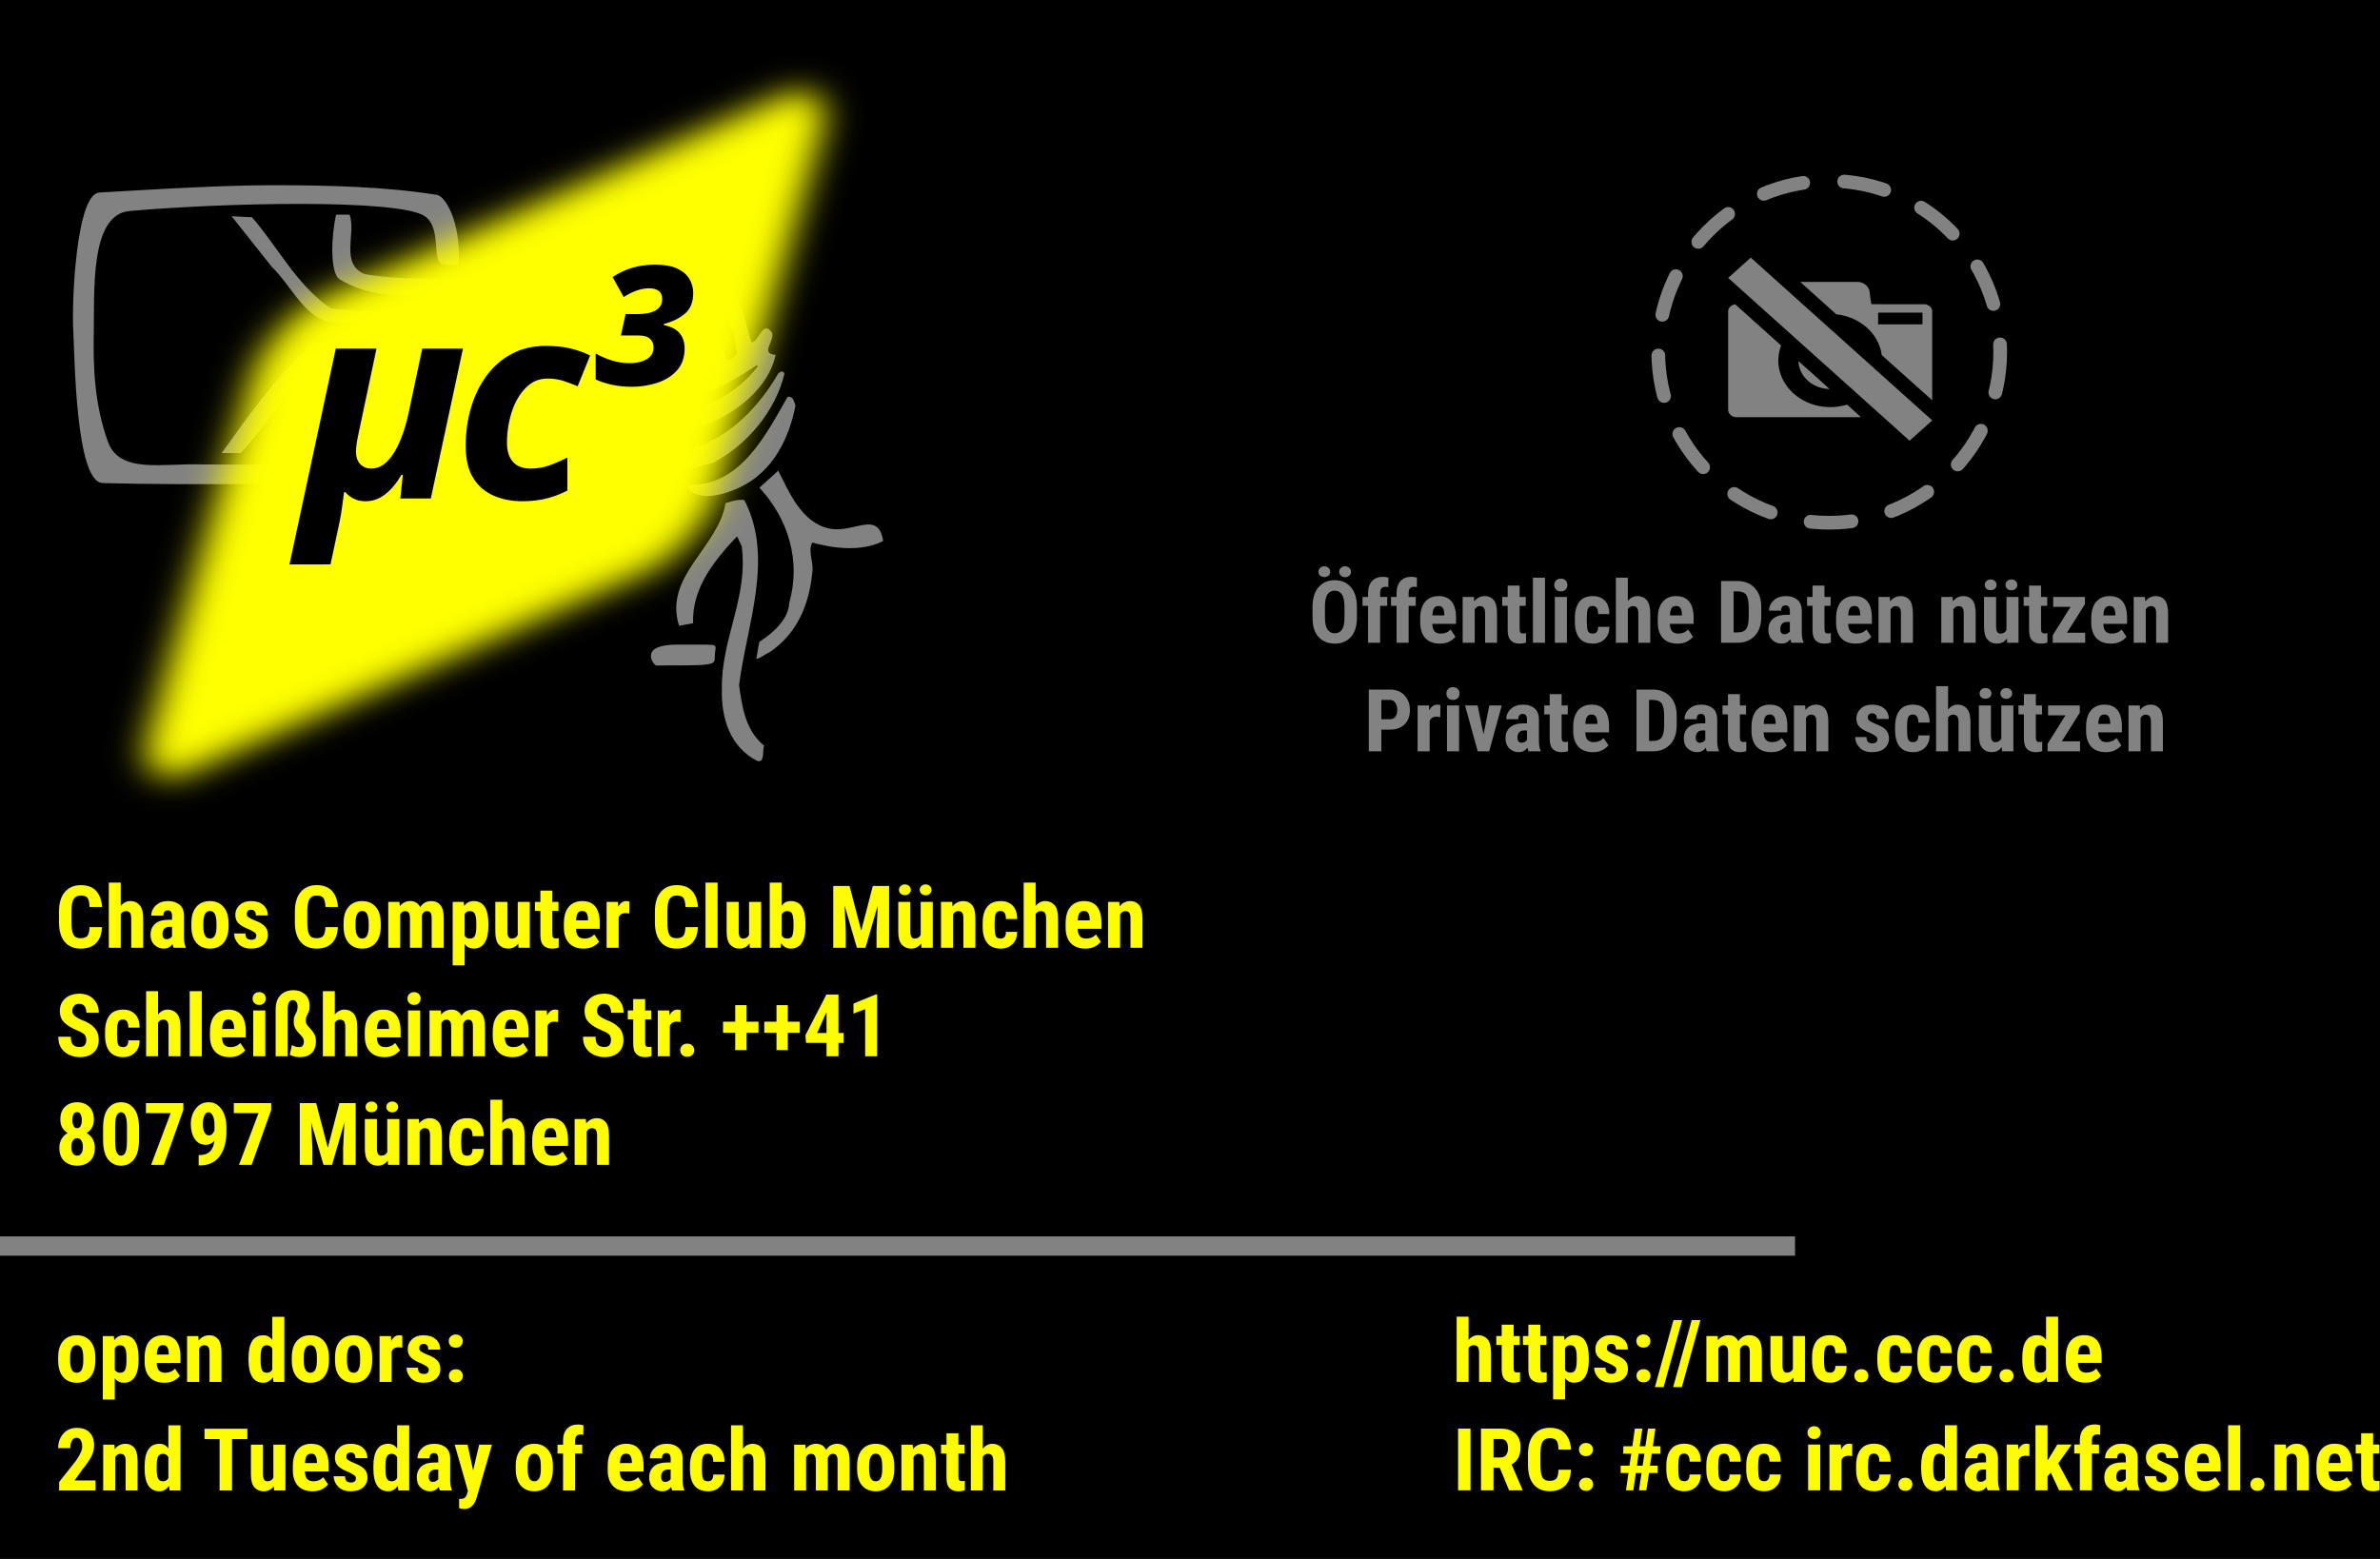
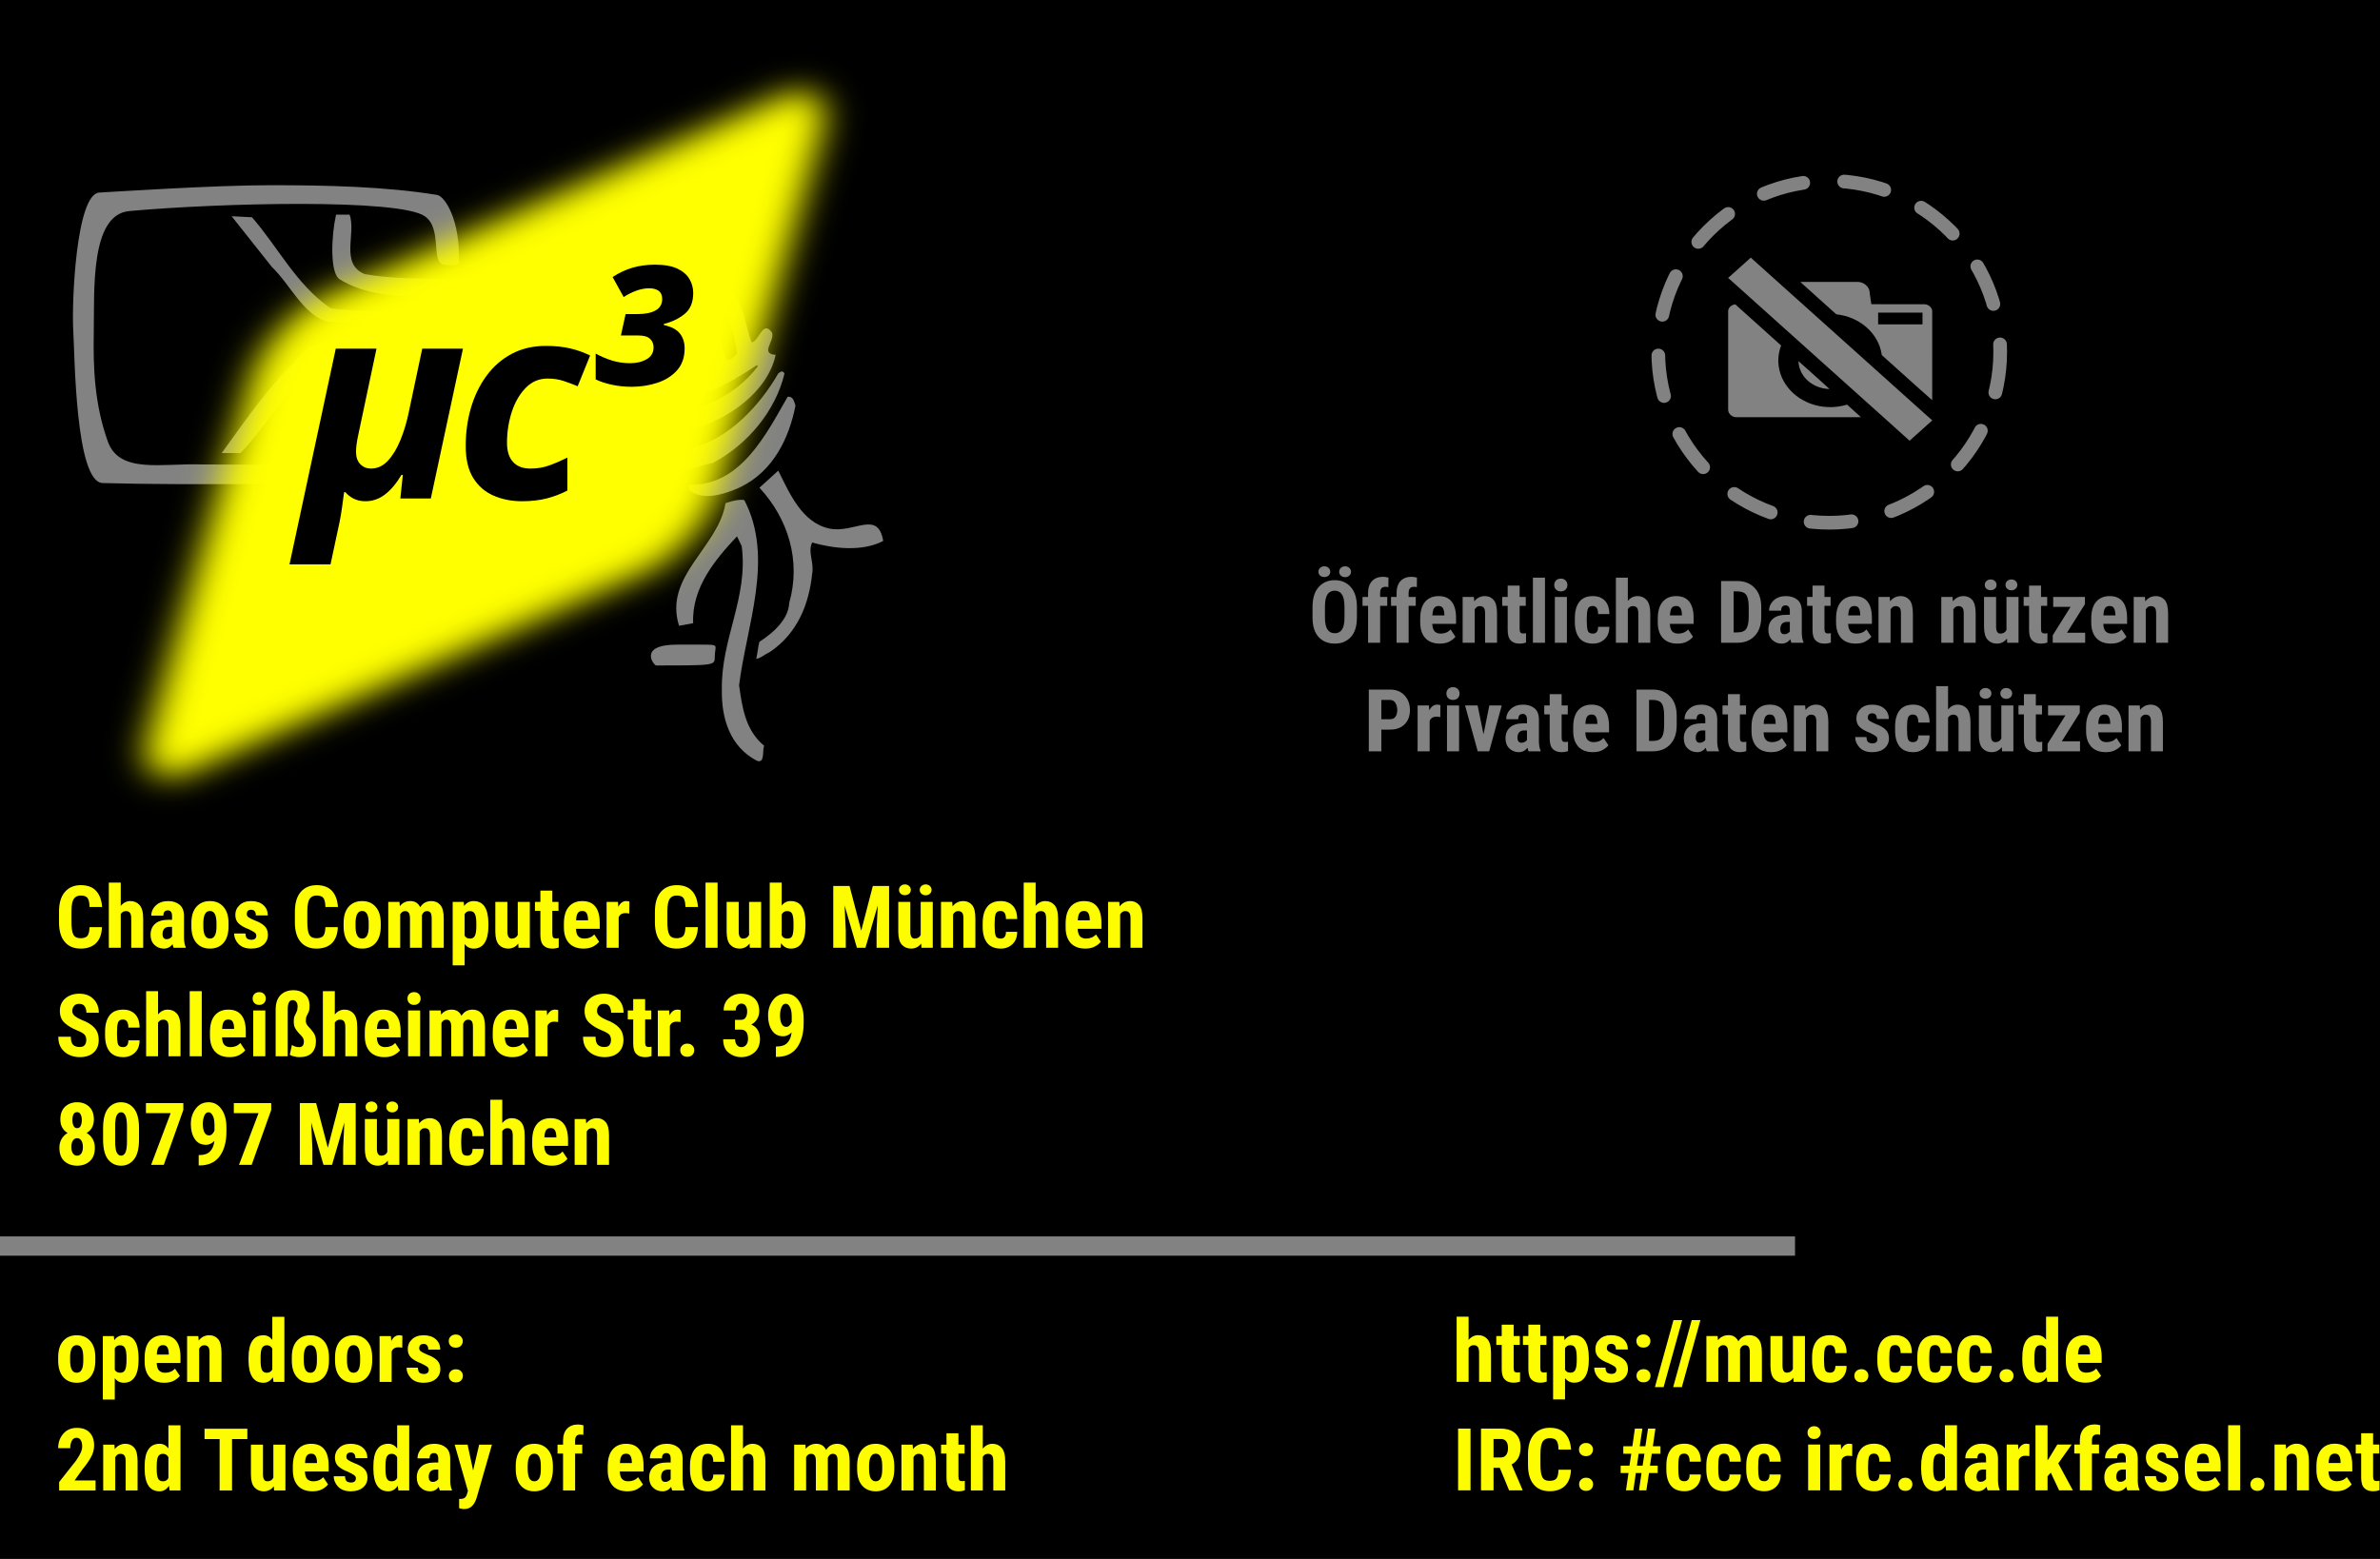
<svg xmlns="http://www.w3.org/2000/svg" width="87mm" height="57mm" viewBox="0 0 308.268 201.969" id="svg2" version="1.1">
  <defs id="defs4">
    <filter style="color-interpolation-filters:sRGB" x="-0.104" width="1.208" y="-0.096" height="1.193" id="filter3494">
      <feGaussianBlur stdDeviation="23.264" id="feGaussianBlur3496" />
    </filter>
  </defs>
  <g id="layer1" transform="translate(0,-850.3937)">
    <rect style="fill:#000000;fill-opacity:1;stroke:none" id="rect5022" width="308.268" height="201.969" x="0" y="850.394" />
    <g id="g5894" transform="translate(7.828682,0)">
      <g style="display:inline;opacity:1;fill:#828282;fill-opacity:1" id="g2219" transform="matrix(0.1602199,0,0,0.1587317,1.61603,874.3845)">
        <path id="path2221" d="m 294.407,7.958 c 6.213,1.027 19.117,20.422 17.554,56.042 -4.3,2.287 -9.289,0.945 -12.547,0.894 -10.184,-2.682 -0.678,-29.555 -14.953,-39.546 C 263.79,10.881 119.447,14.407 45.581,21.121 13.592,24.029 17.478,87.064 16.857,120.43 c -0.517,27.768 0.445,58.119 11.419,88.93 9.447,26.524 44.299,17.409 75.971,18.571 56.978,0 160.981,1.883 173.53,-3.125 9.092,-3.629 12.796,-16.972 14.709,-25.575 3.351,-15.069 -0.168,-25.607 11.822,-25.324 6.313,0.149 7.555,5.857 6.592,16.772 -1.001,11.346 -4.393,26.441 -9.128,44.005 -3.421,12.688 -27.012,10.129 -42.628,10.129 C 180.218,242.704 100.45,245.236 24.055,243.125 1.915,242.514 1.469,137.911 0.286,118.923 -1.105,96.607 2.514,7.02 21.361,6.02 35.367,5.277 113.628,0.031 159.959,0.019 205.016,0.007 252.988,1.111 294.407,7.958" style="fill:#828282;fill-opacity:1;stroke:none" />
        <path id="path2223" d="m 223.69,24.076 c 5.487,15.616 -8.019,40.096 12.24,48.537 73.438,12.662 159.117,-14.772 221.582,23.635 16.882,16.46 29.544,35.453 37.563,55.712 l 0,-9.285 c -9.285,-25.746 -28.278,-47.693 -46.427,-70.062 5.065,-6.753 10.974,1.266 16.038,3.376 18.571,23.213 37.563,46.849 44.739,74.705 1.265,1.688 3.798,5.065 5.908,2.11 l 2.955,-2.954 c -6.331,-29.966 -25.324,-54.446 -41.362,-80.192 7.175,-4.643 14.35,3.377 20.259,8.019 12.24,20.259 25.746,40.518 30.388,64.153 3.376,2.532 7.597,-2.11 9.285,-5.065 -2.532,-18.571 -8.864,-35.031 -16.461,-50.647 1.266,-2.11 1.266,-5.065 4.221,-5.065 18.149,9.707 17.727,30.811 24.057,47.271 5.909,-0.422 8.863,-18.993 16.46,-8.019 2.532,6.753 -10.129,17.305 2.955,18.149 -6.331,30.388 -39.674,54.024 -68.796,60.777 -15.194,3.376 -35.453,8.018 -46.849,-3.798 2.11,-5.487 9.707,-6.331 15.194,-7.175 33.765,-1.266 65.842,-13.506 86.101,-40.518 l -0.844,-0.844 c -32.077,21.525 -71.75,42.206 -111.424,26.168 -3.376,-0.844 -5.065,-5.487 -2.954,-8.019 0.844,-2.532 -1.688,-3.798 -2.955,-4.221 -67.108,2.954 -137.596,-6.324 -202.593,4.227 -7.13,1.158 -7.934,7.746 -9.284,13.082 -3.414,13.511 5.21,32.647 -2.824,39.846 0,0 -5.936,1.741 -10.256,-0.177 -1.011,-5.609 -4.227,-37.144 2.948,-54.026 9.077,-21.357 89.954,-14.153 113.334,-14.626 42.722,-0.863 92.638,-2.254 132.734,0.701 -11.396,-11.396 -29.122,-11.818 -46.427,-11.396 -54.868,-0.844 -140.604,-0.559 -175.376,-2.466 -51.431,-2.822 -69.842,48.893 -102.341,82.658 l -15.194,0 c 20.259,-28.277 42.097,-60.522 70.062,-85.256 4.509,-3.988 7.645,-4.615 15.194,-6.752 21.025,-5.953 224.959,0.844 224.959,0.844 9.285,2.11 19.415,3.376 28.278,7.174 -5.065,-13.084 -21.525,-16.46 -34.609,-18.147 -73.017,-2.11 -146.877,-0.422 -218.628,-5.065 -19.415,-5.909 -29.544,-29.966 -44.739,-44.739 l -32.499,-41.362 16.46,0.844 c 21.103,24.479 35.575,54.506 62.887,73.86 6.02,4.266 134.602,3.027 202.584,2.954 10.96,-0.012 33.77,7.175 48.542,15.195 2.532,-3.376 -1.688,-6.331 -4.221,-8.863 -30.811,-29.544 -94.362,-20.343 -117.328,-20.264 -40.285,0.14 -88.233,8.522 -121.559,-12.235 -8.141,-5.071 -6.752,-35.875 -2.953,-52.758 l 10.973,0" style="fill:#828282;fill-opacity:1;stroke:none" />
        <path id="path2225" d="m 575.267,153.649 c -7.175,30.389 -29.544,57.822 -57.823,73.017 -17.727,3.799 -40.518,15.616 -54.868,-2.11 9.708,-8.863 27.434,-2.954 38.83,-10.13 29.544,-8.441 53.858,-34.474 68.796,-60.777 1.91,-1.321 3.195,-2.823 5.065,0" style="fill:#828282;fill-opacity:1;stroke:none" />
        <path id="path2227" d="m 584.142,179.84 c -5.065,26.168 -17.727,53.602 -44.739,66.686 -11.818,5.487 -30.388,11.818 -41.362,2.11 l 0,-4.221 c 41.784,1.688 62.887,-42.206 79.77,-71.75 4.643,-0.422 5.065,3.798 6.331,7.175" style="fill:#828282;fill-opacity:1;stroke:none" />
        <path id="path2229" d="m 611.567,280.265 c 19.879,4.224 39.249,-15.615 43.47,10.131 -16.883,8.863 -39.674,6.331 -57.4,1.266 -3.799,7.597 1.688,16.038 0,25.324 -2.532,24.902 -11.818,48.537 -33.765,63.731 -6.357,3.3 -7.677,5.247 -11.431,5.909 1.138,-5.702 1.527,-10.353 2.5,-13.899 4.346,-2.92 23.503,-15.22 24.125,-31.684 9.707,-34.609 -0.844,-68.796 -24.058,-94.12 l 15.194,-13.928 c 8.863,17.726 18.896,42.495 41.364,47.269" style="fill:#828282;fill-opacity:1;stroke:none" />
        <path id="path2231" d="m 542.769,257.054 c 24.479,47.271 1.688,102.561 -4.221,151.098 2.532,18.149 5.065,36.719 20.259,49.381 -1.688,4.221 0.844,14.772 -5.909,12.24 -21.525,-11.396 -28.7,-34.187 -28.278,-57.822 -0.844,-41.784 21.525,-75.127 16.038,-117.333 L 536.86,286.6 c -17.305,18.57 -36.719,41.784 -35.453,70.905 l -11.396,2.11 c -12.662,-40.518 31.655,-63.743 37.564,-100.04 0,0 9.707,-3.786 15.194,-2.521" style="fill:#828282;fill-opacity:1;stroke:none" />
        <path id="path1928" d="m 488.479,375 c -32.093,0 -18.793,17 -16.971,17 47.381,0 47.381,0 47.381,-7 0,-10 5,-10 -12.026,-10 -8.377,0 -8.17,0 -18.385,0 l 0,0 0,0 z" style="fill:#828282;fill-opacity:1;stroke:none" />
      </g>
      <g transform="matrix(0.1600268,0.0077886,-0.00786162,0.1585405,-155.5309,876.2628)" id="g2993" style="display:inline;fill:#ffff00;stroke:#ffff00">
        <rect ry="50" rx="50" id="rect3000" width="504.222" height="403.016" x="1457.829" y="715.214" transform="matrix(0.893936,-0.448194,-0.225536,0.974235,0,0)" style="display:inline;stroke-width:0.943;stroke-miterlimit:4;stroke-dasharray:none;stroke-opacity:1;filter:url(#filter3494)" />
      </g>
      <g id="g1896" transform="matrix(0.1602199,0,0,0.1587317,3.61642,875.7699)" style="fill:#000000">
        <text id="text1949" y="247" x="295.194" style="font-style:italic;font-variant:normal;font-weight:bold;font-stretch:normal;font-size:224px;line-height:125%;font-family:Utopia;text-align:start;writing-mode:lr-tb;text-anchor:start;fill-opacity:1;stroke:none" xml:space="preserve">
          <tspan y="247" x="295.194" id="tspan1951">c</tspan>
        </text>
        <text id="text1888" y="247" x="170" style="font-style:italic;font-variant:normal;font-weight:bold;font-stretch:normal;font-size:224px;line-height:125%;font-family:Utopia;text-align:start;writing-mode:lr-tb;text-anchor:start;fill-opacity:1;stroke:none" xml:space="preserve">
          <tspan y="247" x="170" id="tspan1890">µ</tspan>
        </text>
        <text id="text1892" y="247" x="394" style="font-style:italic;font-variant:normal;font-weight:bold;font-stretch:normal;font-size:224px;line-height:125%;font-family:Utopia;text-align:start;writing-mode:lr-tb;text-anchor:start;fill-opacity:1;stroke:none" xml:space="preserve">
          <tspan y="247" x="394" id="tspan1894">³</tspan>
        </text>
      </g>
    </g>
    <text xml:space="preserve" style="font-style:normal;font-weight:normal;font-size:180px;line-height:125%;font-family:sans-serif;letter-spacing:0px;word-spacing:0px;fill:#ffff00;fill-opacity:0.992;stroke:none;stroke-width:1px;stroke-linecap:butt;stroke-linejoin:miter;stroke-opacity:1" x="7.143" y="958.791" id="text4984">
      <tspan id="tspan4986" x="7.143" y="958.791" style="font-style:normal;font-variant:normal;font-weight:bold;font-stretch:normal;font-size:12.5px;font-family:'Roboto Condensed';-inkscape-font-specification:'Roboto Condensed,  Bold';fill:#ffff00;fill-opacity:0.992" />
      <tspan x="7.143" y="973.179" style="font-style:normal;font-variant:normal;font-weight:bold;font-stretch:normal;font-size:11.25px;font-family:'Roboto Condensed';-inkscape-font-specification:'Roboto Condensed, Bold';fill:#ffff00;fill-opacity:0.992" id="tspan5797">Chaos Computer Club München</tspan>
-       <tspan x="7.143" y="987.241" style="font-style:normal;font-variant:normal;font-weight:bold;font-stretch:normal;font-size:11.25px;font-family:'Roboto Condensed';-inkscape-font-specification:'Roboto Condensed, Bold';fill:#ffff00;fill-opacity:0.992" id="tspan5793">Schleißheimer Str. ++41</tspan>
+       <tspan x="7.143" y="987.241" style="font-style:normal;font-variant:normal;font-weight:bold;font-stretch:normal;font-size:11.25px;font-family:'Roboto Condensed';-inkscape-font-specification:'Roboto Condensed, Bold';fill:#ffff00;fill-opacity:0.992" id="tspan5793">Schleißheimer Str. 39</tspan>
      <tspan x="7.143" y="1001.304" style="font-style:normal;font-variant:normal;font-weight:bold;font-stretch:normal;font-size:11.25px;font-family:'Roboto Condensed';-inkscape-font-specification:'Roboto Condensed, Bold';fill:#ffff00;fill-opacity:0.992" id="tspan5026">80797 München</tspan>
      <tspan x="7.143" y="1015.366" style="font-style:normal;font-variant:normal;font-weight:bold;font-stretch:normal;font-size:11.25px;font-family:'Roboto Condensed';-inkscape-font-specification:'Roboto Condensed, Bold';fill:#ffff00;fill-opacity:0.992" id="tspan5805" />
      <tspan x="7.143" y="1029.429" style="font-style:normal;font-variant:normal;font-weight:bold;font-stretch:normal;font-size:11.25px;font-family:'Roboto Condensed';-inkscape-font-specification:'Roboto Condensed, Bold';fill:#ffff00;fill-opacity:0.992" id="tspan5028">open doors:</tspan>
      <tspan x="7.143" y="1043.491" style="font-style:normal;font-variant:normal;font-weight:bold;font-stretch:normal;font-size:11.25px;font-family:'Roboto Condensed';-inkscape-font-specification:'Roboto Condensed, Bold';fill:#ffff00;fill-opacity:0.992" id="tspan5030">2nd Tuesday of each month</tspan>
    </text>
    <text xml:space="preserve" style="font-style:normal;font-weight:normal;font-size:180px;line-height:125%;font-family:sans-serif;letter-spacing:0px;word-spacing:0px;fill:#ffff00;fill-opacity:0.992;stroke:none;stroke-width:1px;stroke-linecap:butt;stroke-linejoin:miter;stroke-opacity:1" x="188.14" y="1015.031" id="text4984-6">
      <tspan x="188.14" y="1015.031" style="font-style:normal;font-variant:normal;font-weight:bold;font-stretch:normal;font-size:12.5px;font-family:'Roboto Condensed';-inkscape-font-specification:'Roboto Condensed,  Bold';fill:#ffff00;fill-opacity:0.992" id="tspan5030-4" />
      <tspan x="188.14" y="1029.419" style="font-style:normal;font-variant:normal;font-weight:bold;font-stretch:normal;font-size:11.25px;font-family:'Roboto Condensed';-inkscape-font-specification:'Roboto Condensed, Bold';fill:#ffff00;fill-opacity:0.992" id="tspan5785">https://muc.ccc.de</tspan>
      <tspan x="188.14" y="1043.481" style="font-style:normal;font-variant:normal;font-weight:bold;font-stretch:normal;font-size:11.25px;font-family:'Roboto Condensed';-inkscape-font-specification:'Roboto Condensed, Bold';fill:#ffff00;fill-opacity:0.992" id="tspan5095">IRC: #ccc irc.darkfasel.net</tspan>
      <tspan x="188.14" y="1057.544" style="font-style:normal;font-variant:normal;font-weight:bold;font-stretch:normal;font-size:12.5px;font-family:'Roboto Condensed';-inkscape-font-specification:'Roboto Condensed,  Bold';fill:#ffff00;fill-opacity:0.992" id="tspan5097" />
      <tspan x="188.14" y="1071.606" style="font-style:normal;font-variant:normal;font-weight:bold;font-stretch:normal;font-size:12.5px;font-family:'Roboto Condensed';-inkscape-font-specification:'Roboto Condensed,  Bold';fill:#ffff00;fill-opacity:0.992" id="tspan5099" />
    </text>
    <rect style="fill:#828282;fill-opacity:1;stroke:none" id="rect5101" width="232.5" height="2.5" x="2.7636663e-06" y="1010.577" />
    <g transform="matrix(0.05471956,0,0,0.04910053,222.0334,882.1523)" id="#404040ff" style="fill:#828282;fill-opacity:1">
      <path style="opacity:1;fill:#828282;fill-opacity:1" d="M 32.88,86.59 C 50.82,68.72 68.69,50.78 86.61,32.9 c 1.28,1.55 2.71,2.95 4.14,4.35 129.83,129.83 259.66,259.66 389.49,389.49 11.99,11.85 23.71,23.99 35.87,35.66 -17.91,17.9 -35.82,35.79 -53.71,53.71 -24.83,-25.32 -50.12,-50.2 -75.13,-75.34 C 271.26,324.76 155.26,208.76 39.26,92.76 37.14,90.69 35.16,88.49 32.88,86.59 Z" id="path5204" />
      <path style="opacity:1;fill:#828282;fill-opacity:1" d="m 203.94,97.27 c 1.68,-0.15 3.37,-0.27 5.06,-0.28 41.66,0.02 83.32,0 124.98,0.01 3.76,0.02 7.6,-0.28 11.28,0.74 12.84,2.89 22.8,15.19 22.82,28.39 1.23,9.89 2.37,19.91 3.87,29.7 42.02,0.4 84.1,0.04 126.14,0.18 9.29,0.5 17.68,8.6 17.91,18.01 -0.03,78.4 0.05,156.79 -0.03,235.18 -20.66,-20.03 -40.77,-40.68 -61.22,-60.95 -19.02,-19.01 -38.01,-38.04 -57.05,-57.03 -0.75,-0.63 -1.17,-1.43 -1.26,-2.39 -3.45,-27.45 -16.61,-53.57 -36.64,-72.66 -18.6,-18.13 -43.17,-30.04 -68.94,-33.37 -1.52,0.02 -2.67,-1.01 -3.64,-2.05 -27.7,-27.89 -55.7,-55.48 -83.28,-83.48 M 388,178.01 c 0,10.33 -0.01,20.66 0,30.99 35,0 70,0.02 105,-0.01 0,-10.33 0,-20.66 0,-30.98 -35,-0.02 -70,-0.02 -105,0 z" id="path5206" />
      <path style="opacity:1;fill:#828282;fill-opacity:1" d="m 33.98,168.9 c 2.24,-6.82 8.67,-11.68 15.64,-12.85 35.32,35.47 70.77,70.81 106.16,106.21 0.83,1.1 3.01,2.03 2.18,3.71 -6.99,20.94 -8.13,43.78 -3.29,65.32 5.54,25.17 19.34,48.41 38.71,65.41 20.48,18.2 47.23,29.18 74.6,30.54 15.78,1.08 31.59,-1.64 46.63,-6.31 10.66,11.22 22.01,21.79 32.64,33.03 -98.42,0.09 -196.84,0.01 -295.25,0.05 -9.99,-0.07 -18.67,-9.14 -19,-18.99 0,-85.02 0,-170.03 0,-255.05 0.01,-3.7 -0.42,-7.55 0.98,-11.07 z" id="path5208" />
      <path style="opacity:1;fill:#828282;fill-opacity:1" d="m 199.34,306.11 c 13.23,12.6 25.9,25.8 38.91,38.64 11.53,11.67 23.36,23.07 34.7,34.92 -17.51,-0.41 -34.81,-7.07 -47.9,-18.73 -15.78,-13.62 -25.07,-34.05 -25.71,-54.83 z" id="path5210" />
    </g>
    <text xml:space="preserve" style="font-style:normal;font-weight:normal;font-size:12.5px;line-height:125%;font-family:sans-serif;letter-spacing:0px;word-spacing:0px;fill:#000000;fill-opacity:1;stroke:none;stroke-width:1px;stroke-linecap:butt;stroke-linejoin:miter;stroke-opacity:1" x="48.929" y="1108.076" id="text5787">
      <tspan id="tspan5789" x="48.929" y="1108.076" />
    </text>
    <circle style="opacity:1;fill:none;fill-opacity:1;stroke:#828282;stroke-width:1.772;stroke-linecap:round;stroke-miterlimit:3.5;stroke-dasharray:5.315, 5.315;stroke-dashoffset:0;stroke-opacity:1" id="path5913" cx="236.931" cy="895.971" r="22.146" />
    <text xml:space="preserve" style="font-style:normal;font-weight:normal;font-size:12.5px;line-height:125%;font-family:sans-serif;text-align:center;letter-spacing:0px;word-spacing:0px;text-anchor:middle;fill:#828282;fill-opacity:1;stroke:none;stroke-width:1px;stroke-linecap:butt;stroke-linejoin:miter;stroke-opacity:1" x="236.804" y="933.669" id="text5915">
      <tspan id="tspan5917" x="236.804" y="933.669" style="font-style:normal;font-variant:normal;font-weight:bold;font-stretch:normal;font-size:11.25px;font-family:'Roboto Condensed';-inkscape-font-specification:'Roboto Condensed, Bold';text-align:center;text-anchor:middle;fill:#828282;fill-opacity:1">Öffentliche Daten nützen</tspan>
      <tspan x="236.804" y="947.732" id="tspan5919" style="font-style:normal;font-variant:normal;font-weight:bold;font-stretch:normal;font-size:11.25px;font-family:'Roboto Condensed';-inkscape-font-specification:'Roboto Condensed, Bold';text-align:center;text-anchor:middle;fill:#828282;fill-opacity:1">Private Daten schützen</tspan>
    </text>
  </g>
</svg>
